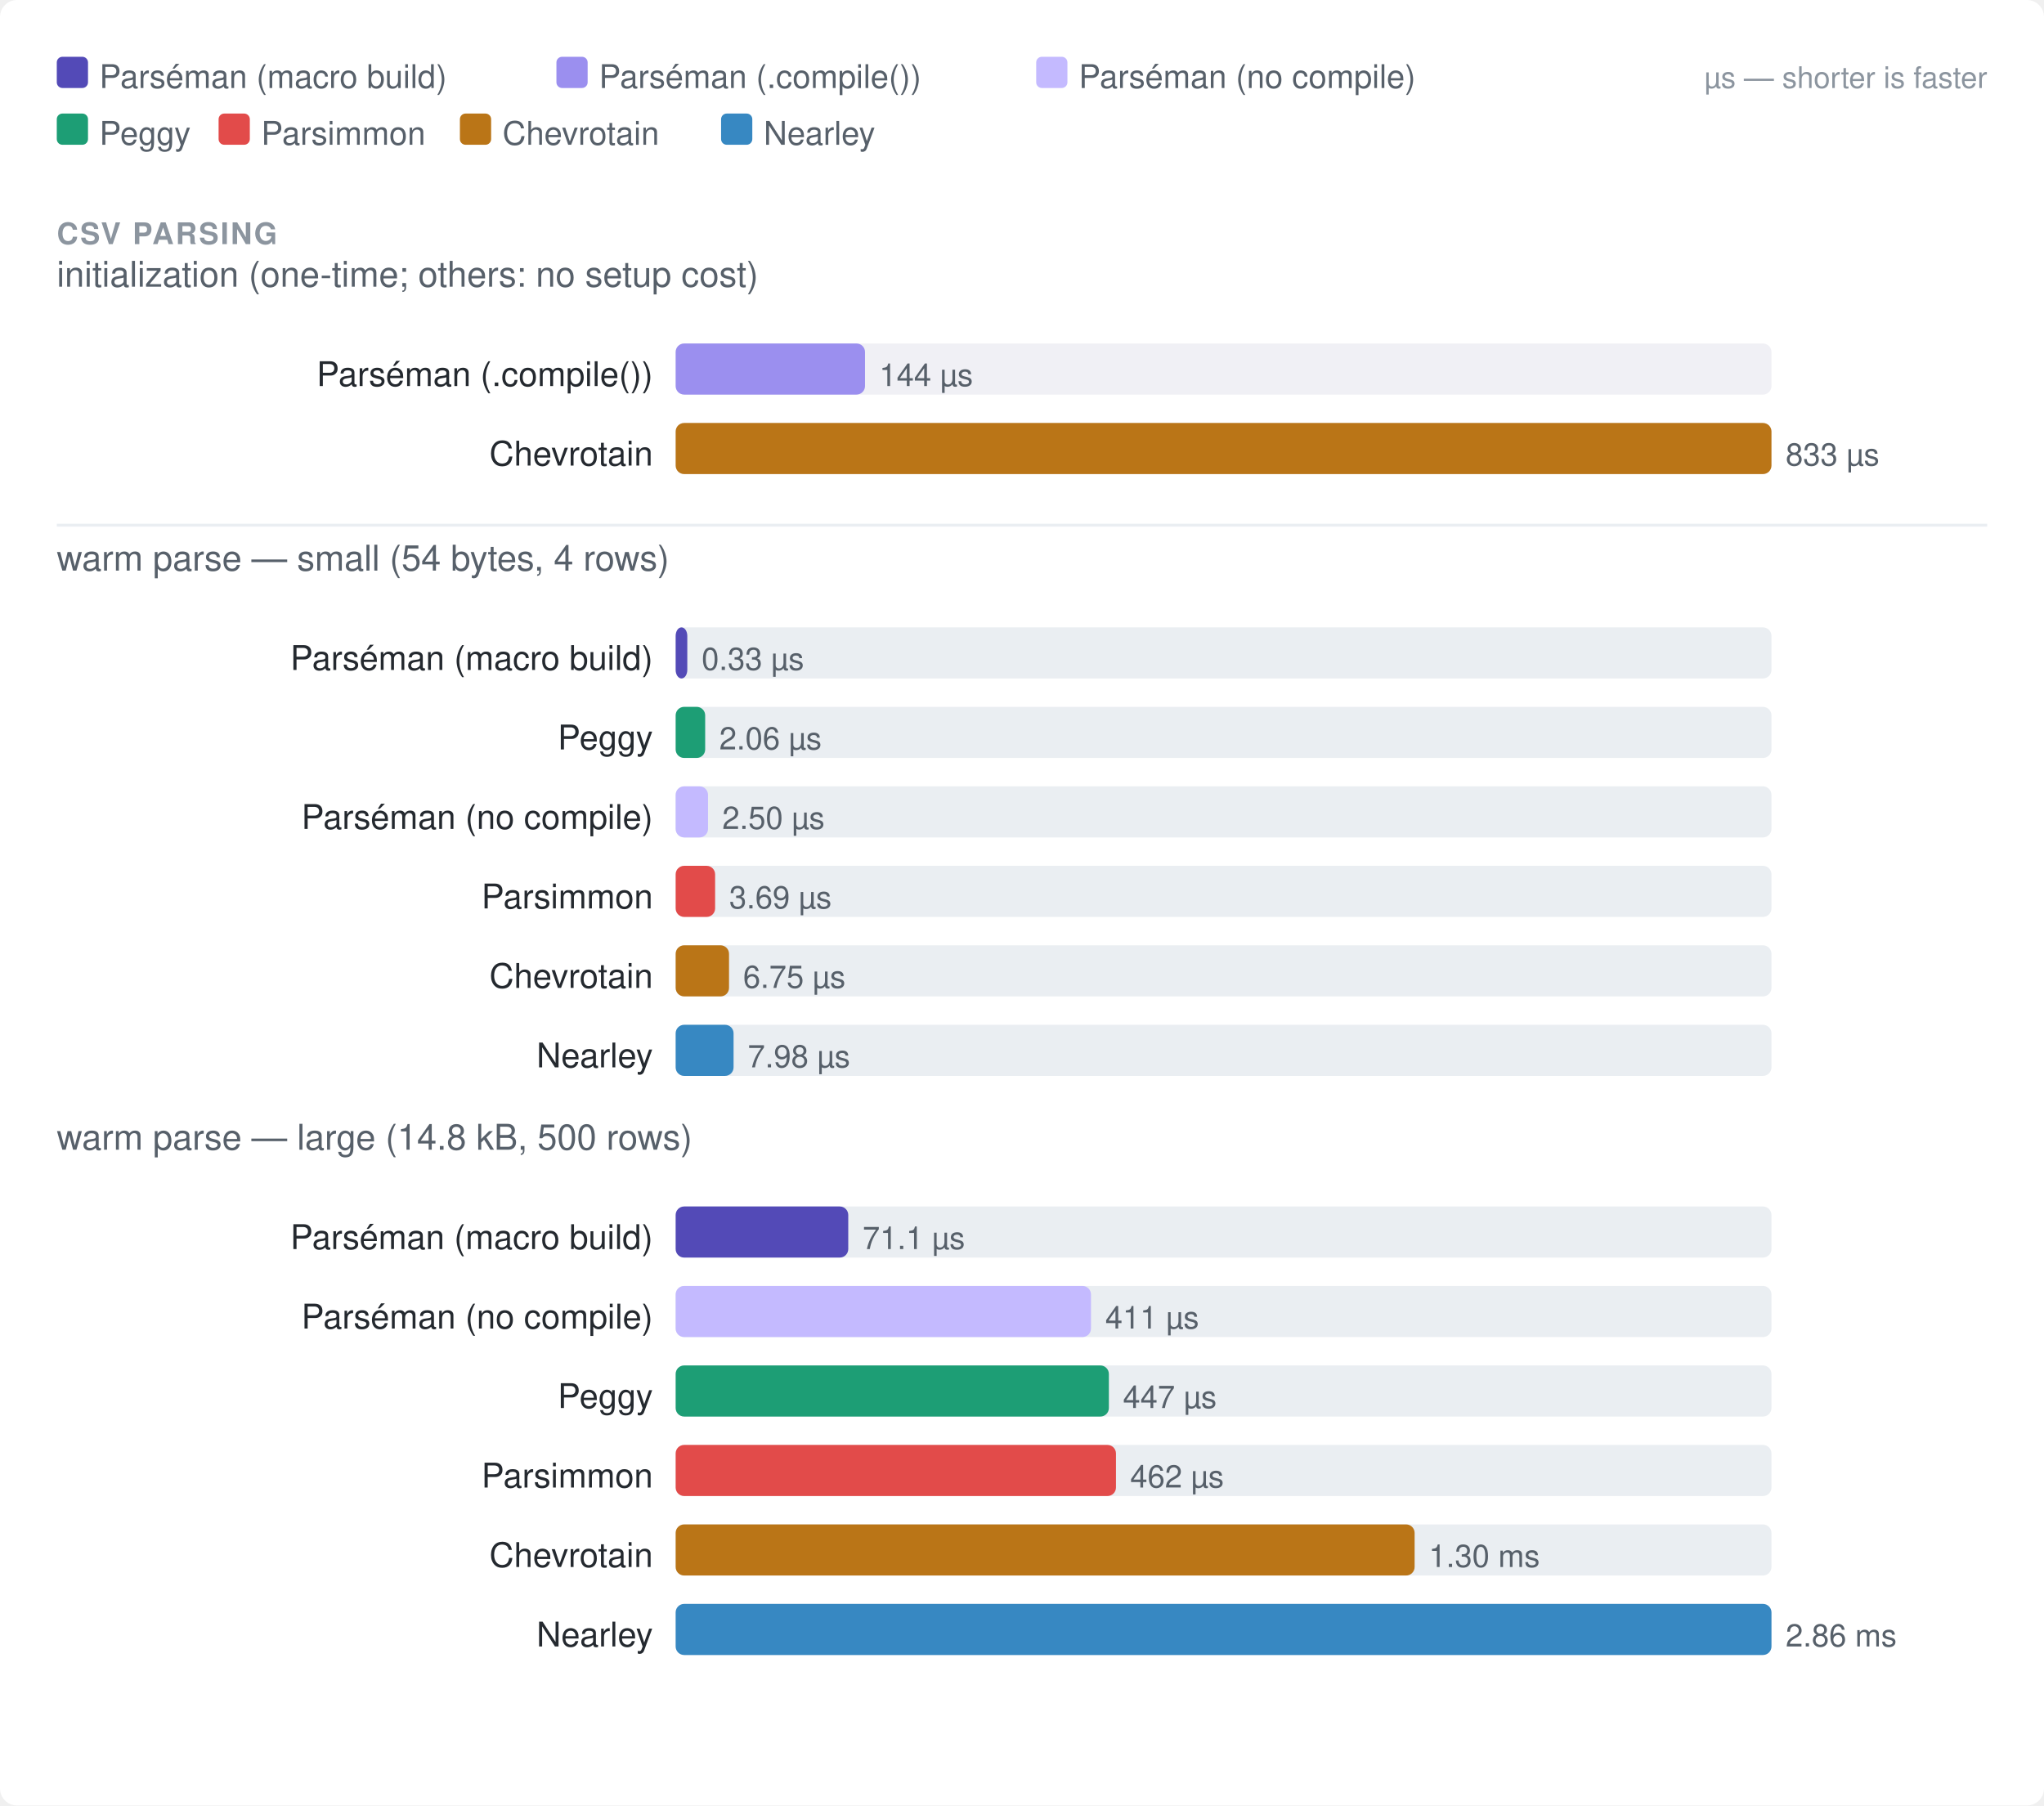
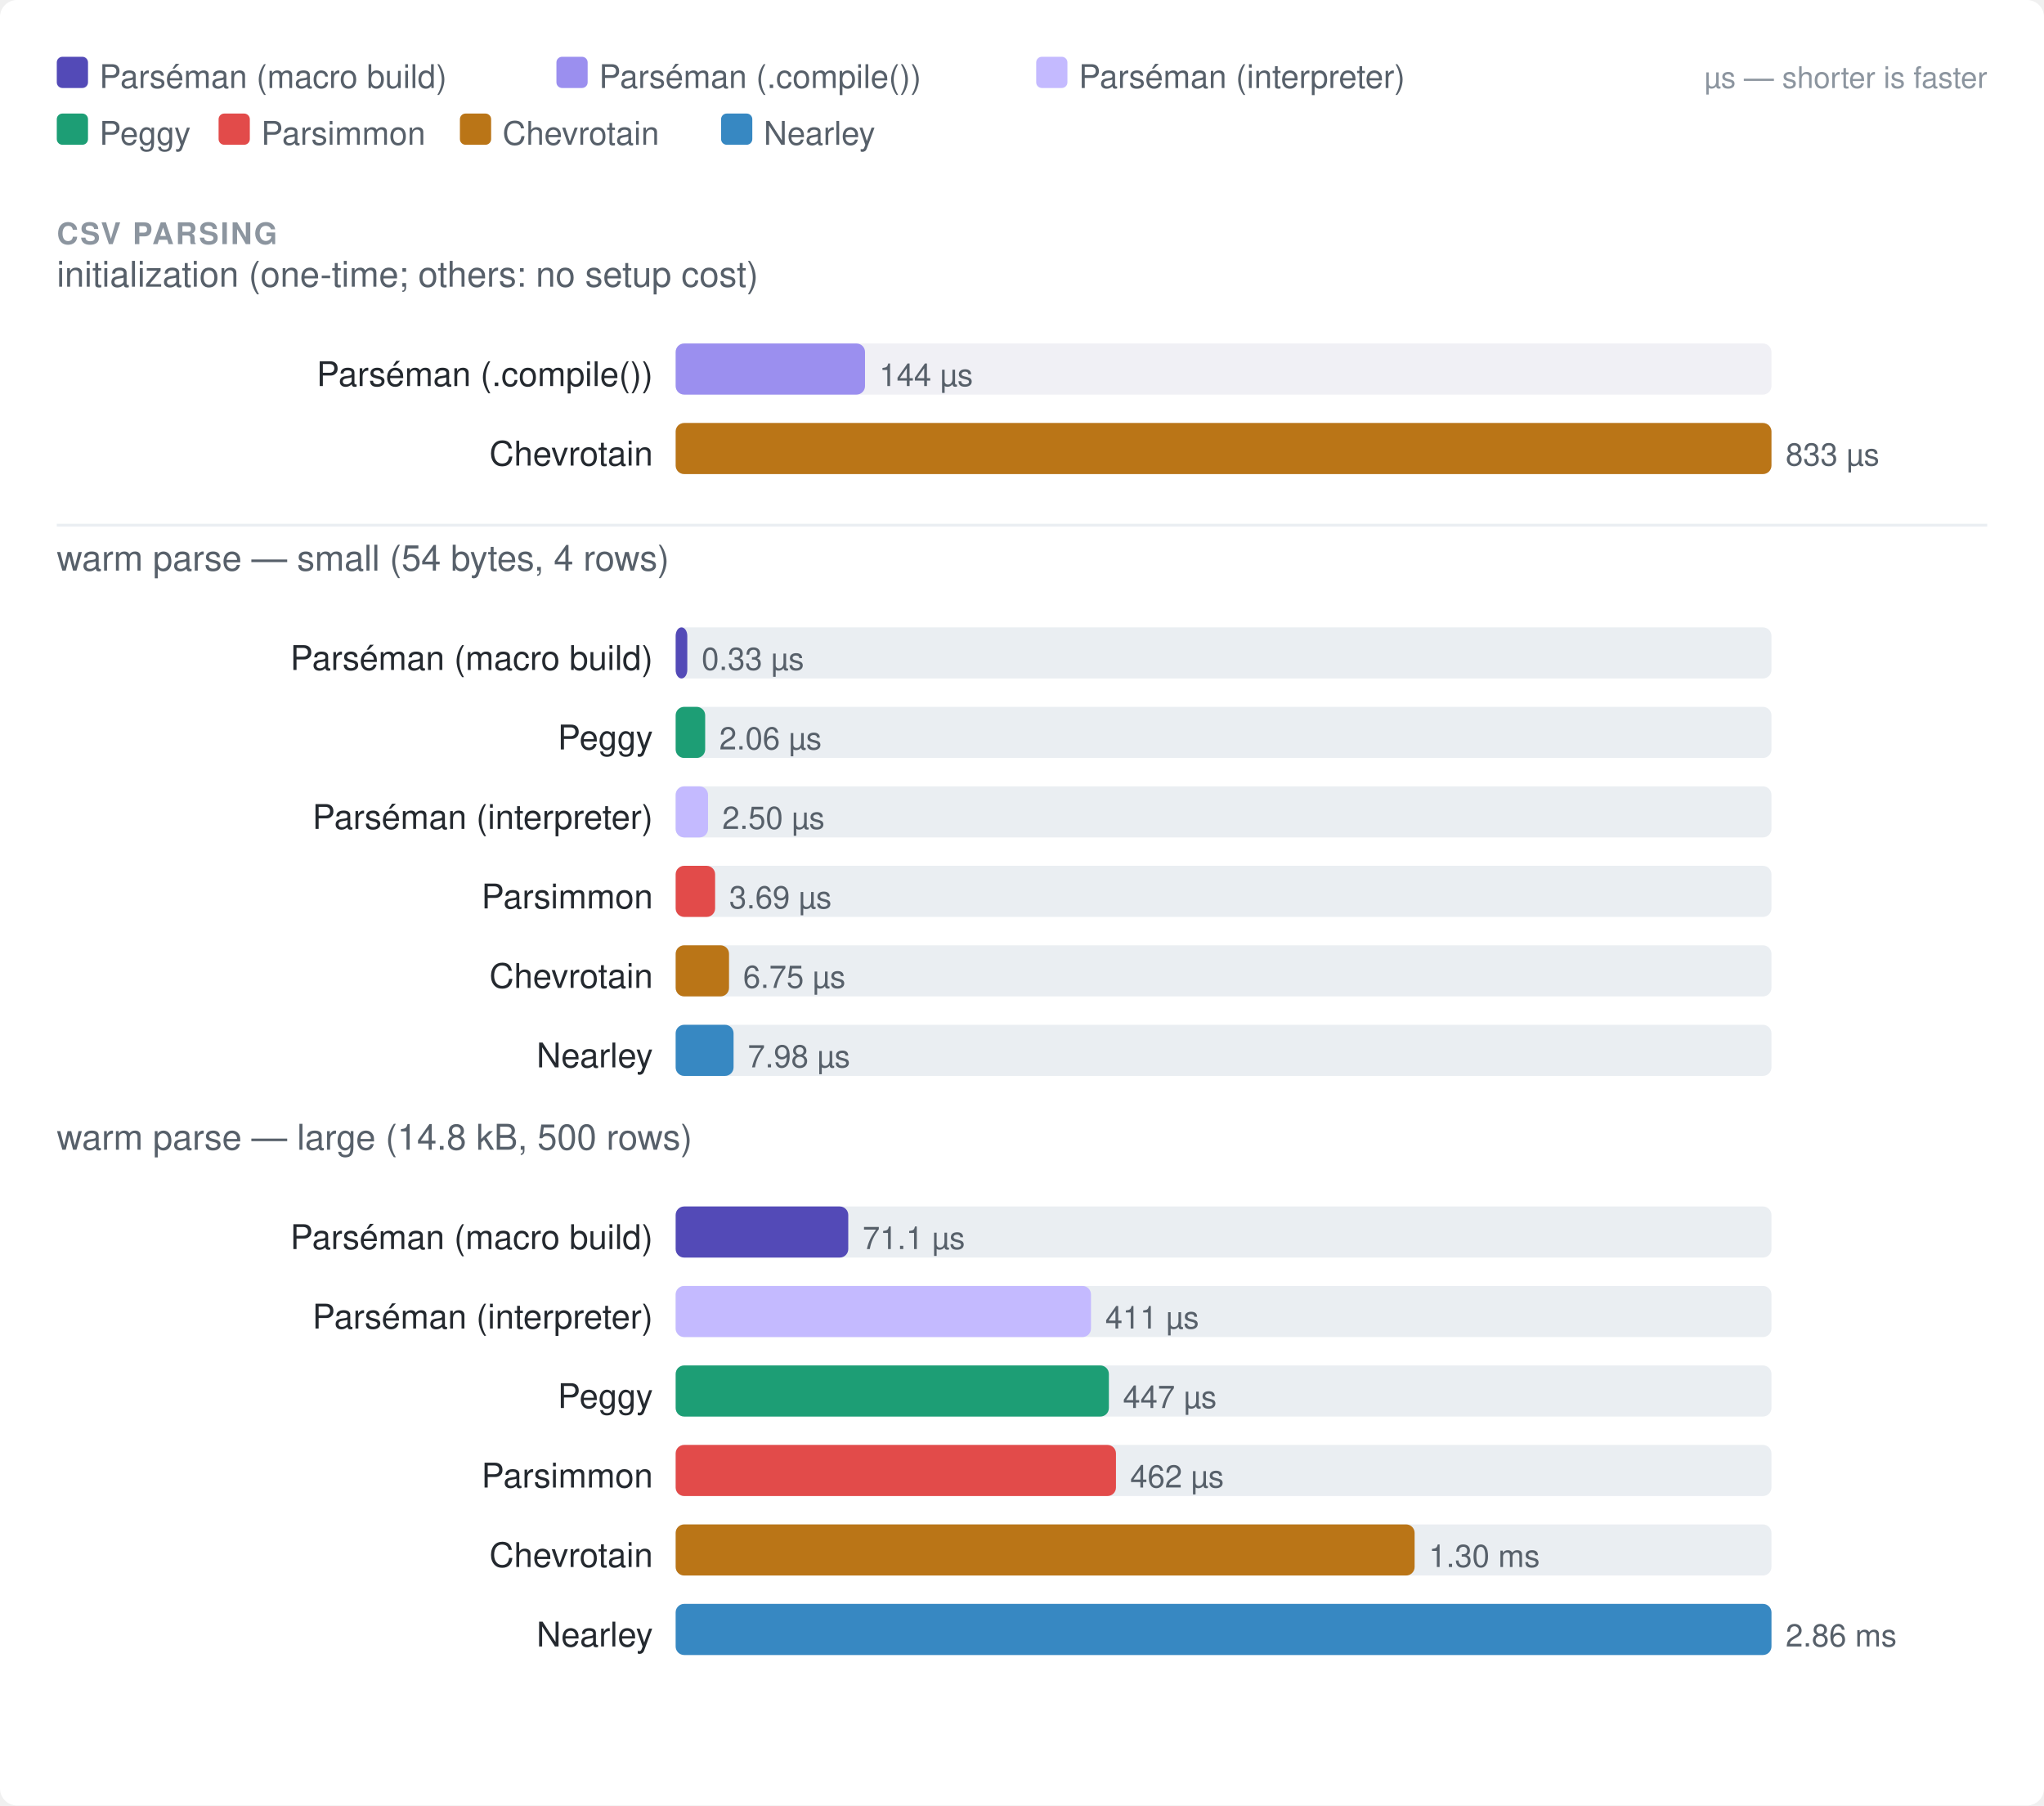
<svg xmlns="http://www.w3.org/2000/svg" viewBox="0 0 720 636" width="720" height="636">
  <rect width="720" height="636" fill="white" rx="6" />
  <rect x="20" y="20" width="11" height="11" rx="2" fill="#534AB7" />
  <text x="35" y="31" font-size="11.5" fill="#57606a" font-family="-apple-system,BlinkMacSystemFont,'Segoe UI',Helvetica,Arial,sans-serif">Parséman (macro build)</text>
  <rect x="196" y="20" width="11" height="11" rx="2" fill="#9B8FEF" />
  <text x="211" y="31" font-size="11.5" fill="#57606a" font-family="-apple-system,BlinkMacSystemFont,'Segoe UI',Helvetica,Arial,sans-serif">Parséman (.compile())</text>
  <rect x="365" y="20" width="11" height="11" rx="2" fill="#C4BAFF" />
-   <text x="380" y="31" font-size="11.5" fill="#57606a" font-family="-apple-system,BlinkMacSystemFont,'Segoe UI',Helvetica,Arial,sans-serif">Parséman (no compile)</text>
+   <text x="380" y="31" font-size="11.5" fill="#57606a" font-family="-apple-system,BlinkMacSystemFont,'Segoe UI',Helvetica,Arial,sans-serif">Parséman (interpreter)</text>
  <rect x="20" y="40" width="11" height="11" rx="2" fill="#1D9E75" />
  <text x="35" y="51" font-size="11.5" fill="#57606a" font-family="-apple-system,BlinkMacSystemFont,'Segoe UI',Helvetica,Arial,sans-serif">Peggy</text>
  <rect x="77" y="40" width="11" height="11" rx="2" fill="#E24B4A" />
  <text x="92" y="51" font-size="11.5" fill="#57606a" font-family="-apple-system,BlinkMacSystemFont,'Segoe UI',Helvetica,Arial,sans-serif">Parsimmon</text>
  <rect x="162" y="40" width="11" height="11" rx="2" fill="#BA7517" />
  <text x="177" y="51" font-size="11.5" fill="#57606a" font-family="-apple-system,BlinkMacSystemFont,'Segoe UI',Helvetica,Arial,sans-serif">Chevrotain</text>
  <rect x="254" y="40" width="11" height="11" rx="2" fill="#3788C2" />
  <text x="269" y="51" font-size="11.5" fill="#57606a" font-family="-apple-system,BlinkMacSystemFont,'Segoe UI',Helvetica,Arial,sans-serif">Nearley</text>
  <text x="700" y="31" font-size="10.5" fill="#8c959f" text-anchor="end" font-family="-apple-system,BlinkMacSystemFont,'Segoe UI',Helvetica,Arial,sans-serif">µs — shorter is faster</text>
  <text x="20" y="86" font-size="10.5" font-weight="600" fill="#8c959f" letter-spacing="0.06em" font-family="-apple-system,BlinkMacSystemFont,'Segoe UI',Helvetica,Arial,sans-serif">CSV PARSING</text>
  <text x="20" y="101" font-size="12.5" fill="#57606a" font-family="-apple-system,BlinkMacSystemFont,'Segoe UI',Helvetica,Arial,sans-serif">initialization (one-time; others: no setup cost)</text>
  <text x="230" y="136" text-anchor="end" font-size="12" fill="#24292f" font-family="-apple-system,BlinkMacSystemFont,'Segoe UI',Helvetica,Arial,sans-serif">Parséman (.compile())</text>
  <rect x="238" y="121" width="386" height="18" rx="3" fill="#f0f0f5" />
  <rect x="238" y="121" width="66.7" height="18" rx="3" fill="#9B8FEF" />
  <text x="309.719" y="136" font-size="11" fill="#57606a" font-family="-apple-system,BlinkMacSystemFont,'Segoe UI',Helvetica,Arial,sans-serif">144 µs</text>
  <text x="230" y="164" text-anchor="end" font-size="12" fill="#24292f" font-family="-apple-system,BlinkMacSystemFont,'Segoe UI',Helvetica,Arial,sans-serif">Chevrotain</text>
  <rect x="238" y="149" width="386" height="18" rx="3" fill="#f0f0f5" />
  <rect x="238" y="149" width="386.0" height="18" rx="3" fill="#BA7517" />
  <text x="629" y="164" font-size="11" fill="#57606a" font-family="-apple-system,BlinkMacSystemFont,'Segoe UI',Helvetica,Arial,sans-serif">833 µs</text>
  <line x1="20" y1="185" x2="700" y2="185" stroke="#eaeef2" stroke-width="1" />
  <text x="20" y="201" font-size="12.5" fill="#57606a" font-family="-apple-system,BlinkMacSystemFont,'Segoe UI',Helvetica,Arial,sans-serif">warm parse — small  (54 bytes, 4 rows)</text>
  <text x="230" y="236" text-anchor="end" font-size="12" fill="#24292f" font-family="-apple-system,BlinkMacSystemFont,'Segoe UI',Helvetica,Arial,sans-serif">Parséman (macro build)</text>
  <rect x="238" y="221" width="386" height="18" rx="3" fill="#eaeef2" />
  <rect x="238" y="221" width="4.1" height="18" rx="3" fill="#534AB7" />
  <text x="247.146" y="236" font-size="11" fill="#57606a" font-family="-apple-system,BlinkMacSystemFont,'Segoe UI',Helvetica,Arial,sans-serif">0.33 µs</text>
  <text x="230" y="264" text-anchor="end" font-size="12" fill="#24292f" font-family="-apple-system,BlinkMacSystemFont,'Segoe UI',Helvetica,Arial,sans-serif">Peggy</text>
  <rect x="238" y="249" width="386" height="18" rx="3" fill="#eaeef2" />
  <rect x="238" y="249" width="10.4" height="18" rx="3" fill="#1D9E75" />
  <text x="253.359" y="264" font-size="11" fill="#57606a" font-family="-apple-system,BlinkMacSystemFont,'Segoe UI',Helvetica,Arial,sans-serif">2.06 µs</text>
-   <text x="230" y="292" text-anchor="end" font-size="12" fill="#24292f" font-family="-apple-system,BlinkMacSystemFont,'Segoe UI',Helvetica,Arial,sans-serif">Parséman (no compile)</text>
+   <text x="230" y="292" text-anchor="end" font-size="12" fill="#24292f" font-family="-apple-system,BlinkMacSystemFont,'Segoe UI',Helvetica,Arial,sans-serif">Parséman (interpreter)</text>
  <rect x="238" y="277" width="386" height="18" rx="3" fill="#eaeef2" />
  <rect x="238" y="277" width="11.4" height="18" rx="3" fill="#C4BAFF" />
  <text x="254.412" y="292" font-size="11" fill="#57606a" font-family="-apple-system,BlinkMacSystemFont,'Segoe UI',Helvetica,Arial,sans-serif">2.50 µs</text>
  <text x="230" y="320" text-anchor="end" font-size="12" fill="#24292f" font-family="-apple-system,BlinkMacSystemFont,'Segoe UI',Helvetica,Arial,sans-serif">Parsimmon</text>
  <rect x="238" y="305" width="386" height="18" rx="3" fill="#eaeef2" />
  <rect x="238" y="305" width="13.9" height="18" rx="3" fill="#E24B4A" />
  <text x="256.865" y="320" font-size="11" fill="#57606a" font-family="-apple-system,BlinkMacSystemFont,'Segoe UI',Helvetica,Arial,sans-serif">3.69 µs</text>
  <text x="230" y="348" text-anchor="end" font-size="12" fill="#24292f" font-family="-apple-system,BlinkMacSystemFont,'Segoe UI',Helvetica,Arial,sans-serif">Chevrotain</text>
  <rect x="238" y="333" width="386" height="18" rx="3" fill="#eaeef2" />
  <rect x="238" y="333" width="18.8" height="18" rx="3" fill="#BA7517" />
  <text x="261.752" y="348" font-size="11" fill="#57606a" font-family="-apple-system,BlinkMacSystemFont,'Segoe UI',Helvetica,Arial,sans-serif">6.75 µs</text>
  <text x="230" y="376" text-anchor="end" font-size="12" fill="#24292f" font-family="-apple-system,BlinkMacSystemFont,'Segoe UI',Helvetica,Arial,sans-serif">Nearley</text>
  <rect x="238" y="361" width="386" height="18" rx="3" fill="#eaeef2" />
  <rect x="238" y="361" width="20.4" height="18" rx="3" fill="#3788C2" />
  <text x="263.389" y="376" font-size="11" fill="#57606a" font-family="-apple-system,BlinkMacSystemFont,'Segoe UI',Helvetica,Arial,sans-serif">7.98 µs</text>
  <text x="20" y="405" font-size="12.5" fill="#57606a" font-family="-apple-system,BlinkMacSystemFont,'Segoe UI',Helvetica,Arial,sans-serif">warm parse — large  (14.8 kB, 500 rows)</text>
  <text x="230" y="440" text-anchor="end" font-size="12" fill="#24292f" font-family="-apple-system,BlinkMacSystemFont,'Segoe UI',Helvetica,Arial,sans-serif">Parséman (macro build)</text>
  <rect x="238" y="425" width="386" height="18" rx="3" fill="#eaeef2" />
  <rect x="238" y="425" width="60.8" height="18" rx="3" fill="#534AB7" />
  <text x="303.842" y="440" font-size="11" fill="#57606a" font-family="-apple-system,BlinkMacSystemFont,'Segoe UI',Helvetica,Arial,sans-serif">71.1 µs</text>
-   <text x="230" y="468" text-anchor="end" font-size="12" fill="#24292f" font-family="-apple-system,BlinkMacSystemFont,'Segoe UI',Helvetica,Arial,sans-serif">Parséman (no compile)</text>
+   <text x="230" y="468" text-anchor="end" font-size="12" fill="#24292f" font-family="-apple-system,BlinkMacSystemFont,'Segoe UI',Helvetica,Arial,sans-serif">Parséman (interpreter)</text>
  <rect x="238" y="453" width="386" height="18" rx="3" fill="#eaeef2" />
  <rect x="238" y="453" width="146.3" height="18" rx="3" fill="#C4BAFF" />
  <text x="389.327" y="468" font-size="11" fill="#57606a" font-family="-apple-system,BlinkMacSystemFont,'Segoe UI',Helvetica,Arial,sans-serif">411 µs</text>
  <text x="230" y="496" text-anchor="end" font-size="12" fill="#24292f" font-family="-apple-system,BlinkMacSystemFont,'Segoe UI',Helvetica,Arial,sans-serif">Peggy</text>
  <rect x="238" y="481" width="386" height="18" rx="3" fill="#eaeef2" />
  <rect x="238" y="481" width="152.6" height="18" rx="3" fill="#1D9E75" />
  <text x="395.553" y="496" font-size="11" fill="#57606a" font-family="-apple-system,BlinkMacSystemFont,'Segoe UI',Helvetica,Arial,sans-serif">447 µs</text>
  <text x="230" y="524" text-anchor="end" font-size="12" fill="#24292f" font-family="-apple-system,BlinkMacSystemFont,'Segoe UI',Helvetica,Arial,sans-serif">Parsimmon</text>
  <rect x="238" y="509" width="386" height="18" rx="3" fill="#eaeef2" />
  <rect x="238" y="509" width="155.1" height="18" rx="3" fill="#E24B4A" />
  <text x="398.103" y="524" font-size="11" fill="#57606a" font-family="-apple-system,BlinkMacSystemFont,'Segoe UI',Helvetica,Arial,sans-serif">462 µs</text>
  <text x="230" y="552" text-anchor="end" font-size="12" fill="#24292f" font-family="-apple-system,BlinkMacSystemFont,'Segoe UI',Helvetica,Arial,sans-serif">Chevrotain</text>
  <rect x="238" y="537" width="386" height="18" rx="3" fill="#eaeef2" />
  <rect x="238" y="537" width="260.3" height="18" rx="3" fill="#BA7517" />
  <text x="503.29" y="552" font-size="11" fill="#57606a" font-family="-apple-system,BlinkMacSystemFont,'Segoe UI',Helvetica,Arial,sans-serif">1.30 ms</text>
  <text x="230" y="580" text-anchor="end" font-size="12" fill="#24292f" font-family="-apple-system,BlinkMacSystemFont,'Segoe UI',Helvetica,Arial,sans-serif">Nearley</text>
  <rect x="238" y="565" width="386" height="18" rx="3" fill="#eaeef2" />
  <rect x="238" y="565" width="386.0" height="18" rx="3" fill="#3788C2" />
  <text x="629" y="580" font-size="11" fill="#57606a" font-family="-apple-system,BlinkMacSystemFont,'Segoe UI',Helvetica,Arial,sans-serif">2.86 ms</text>
</svg>
